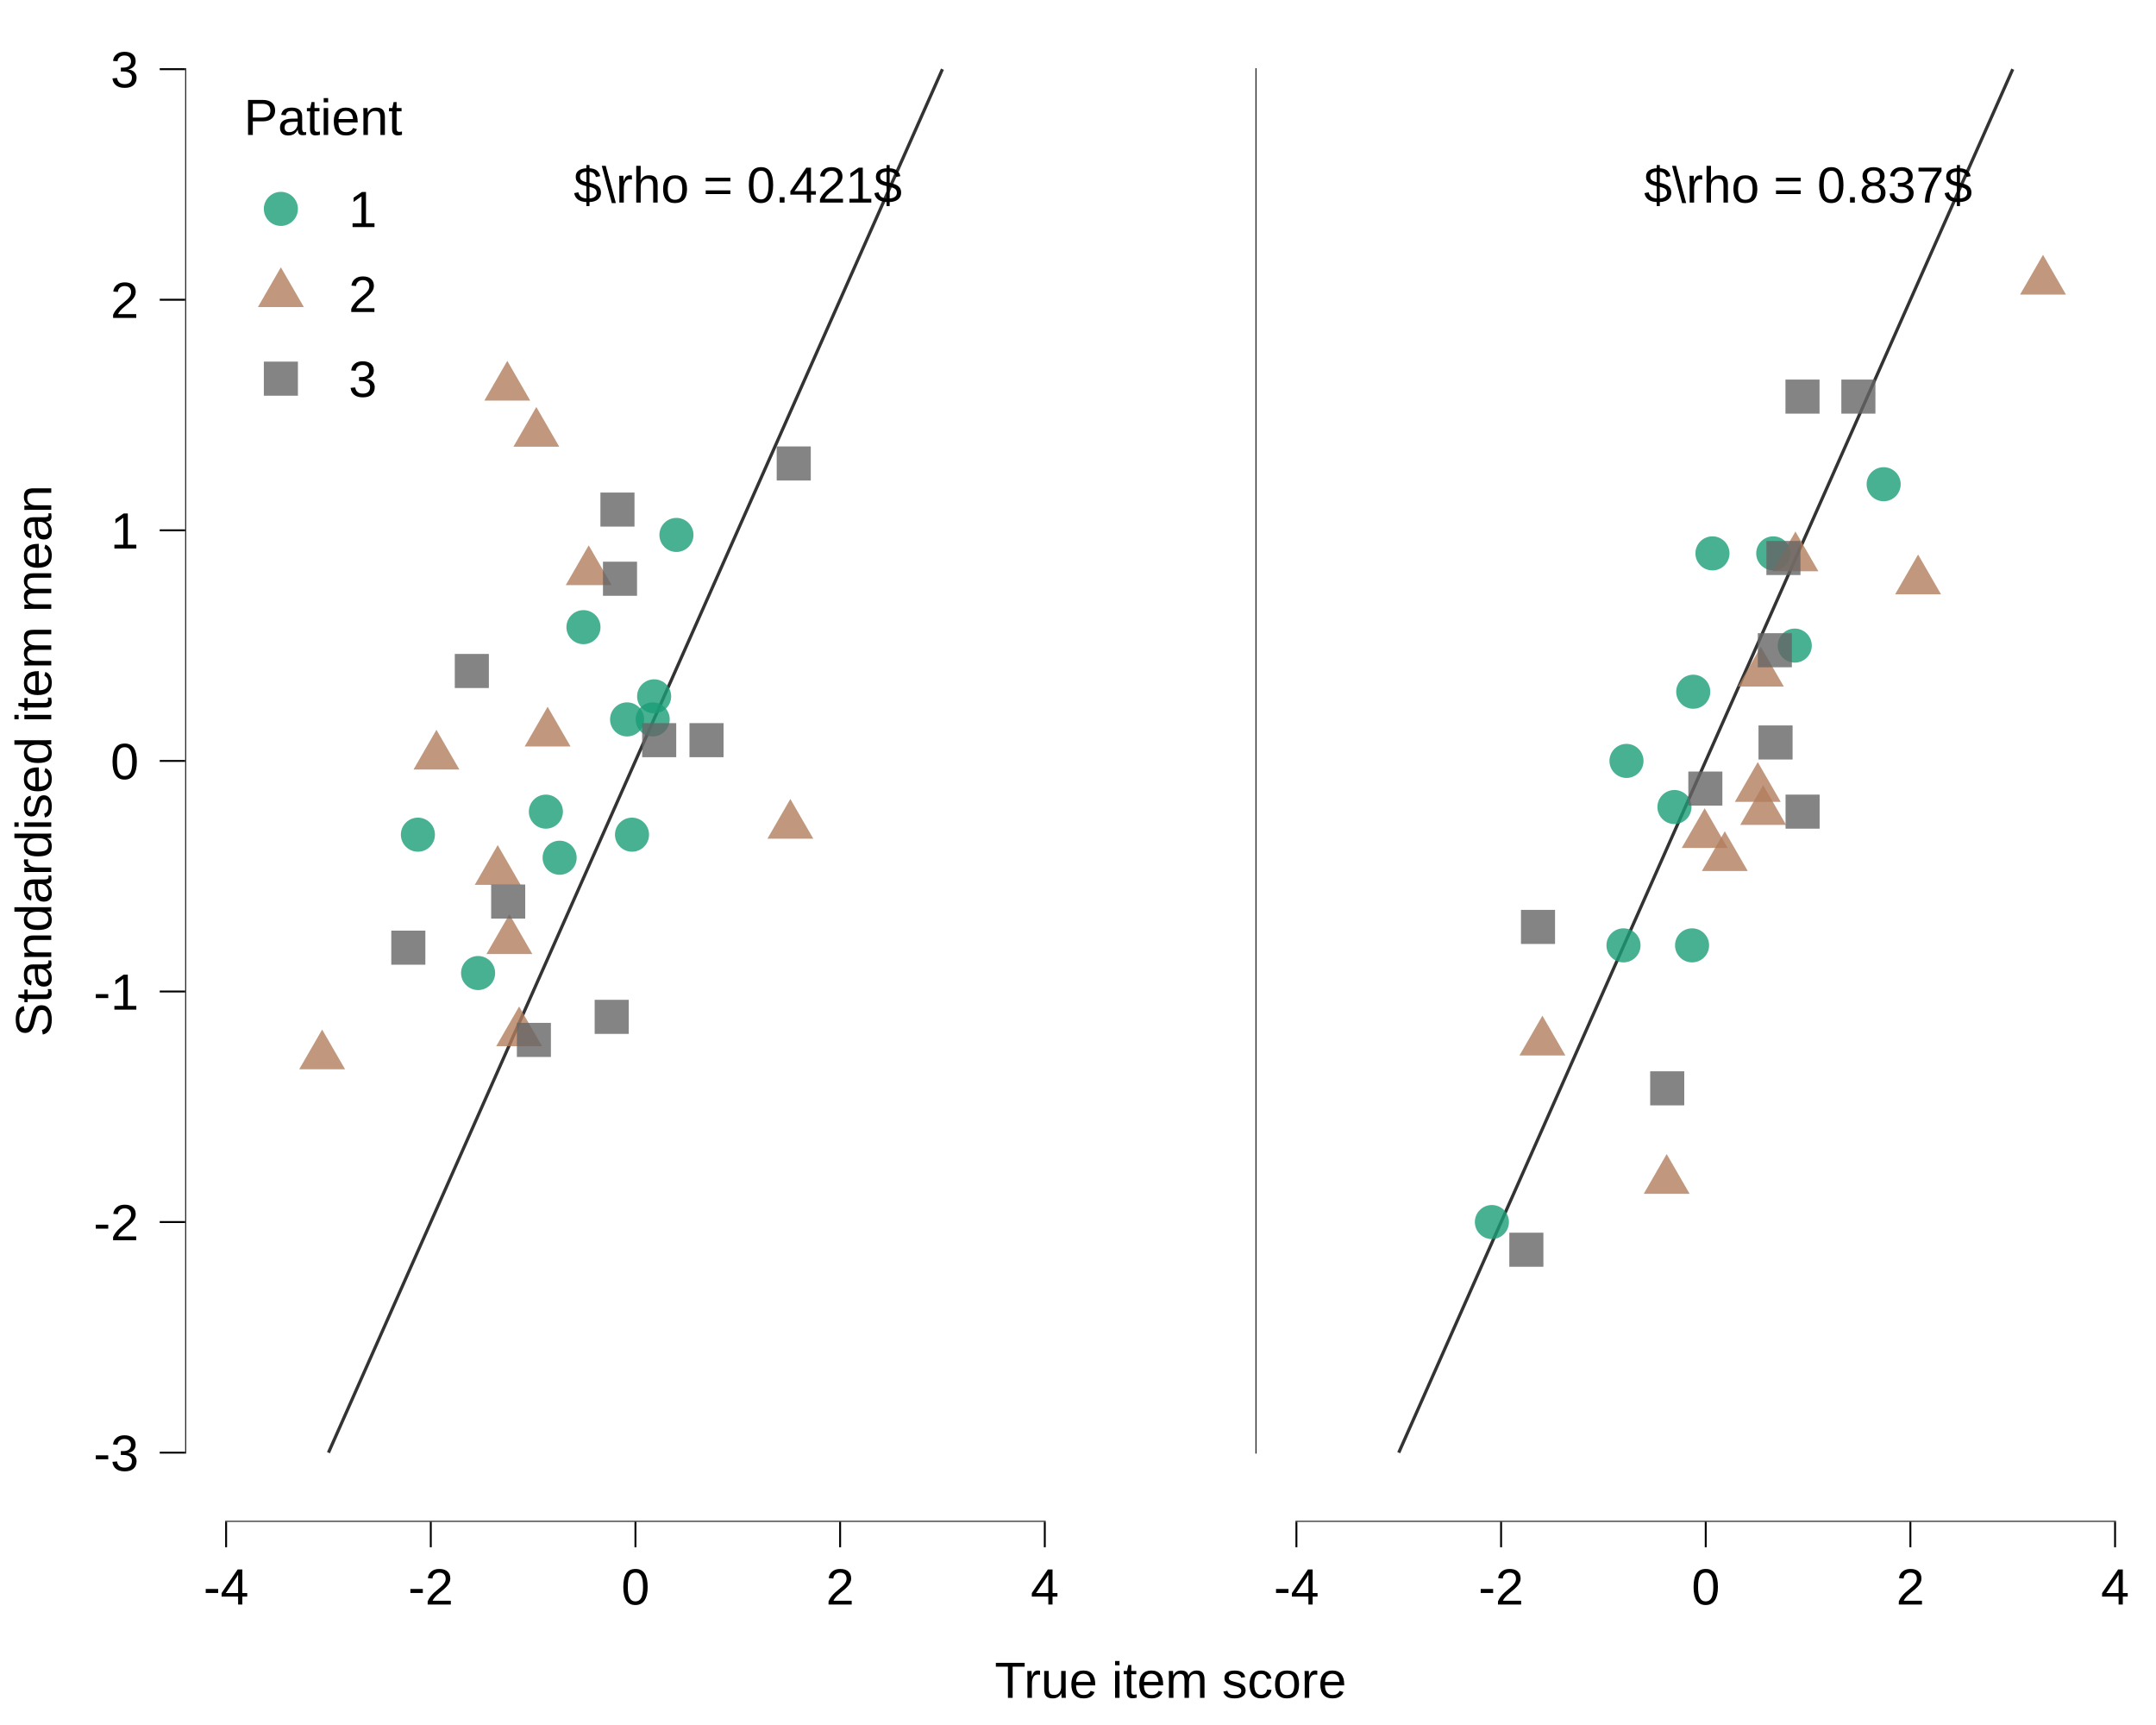
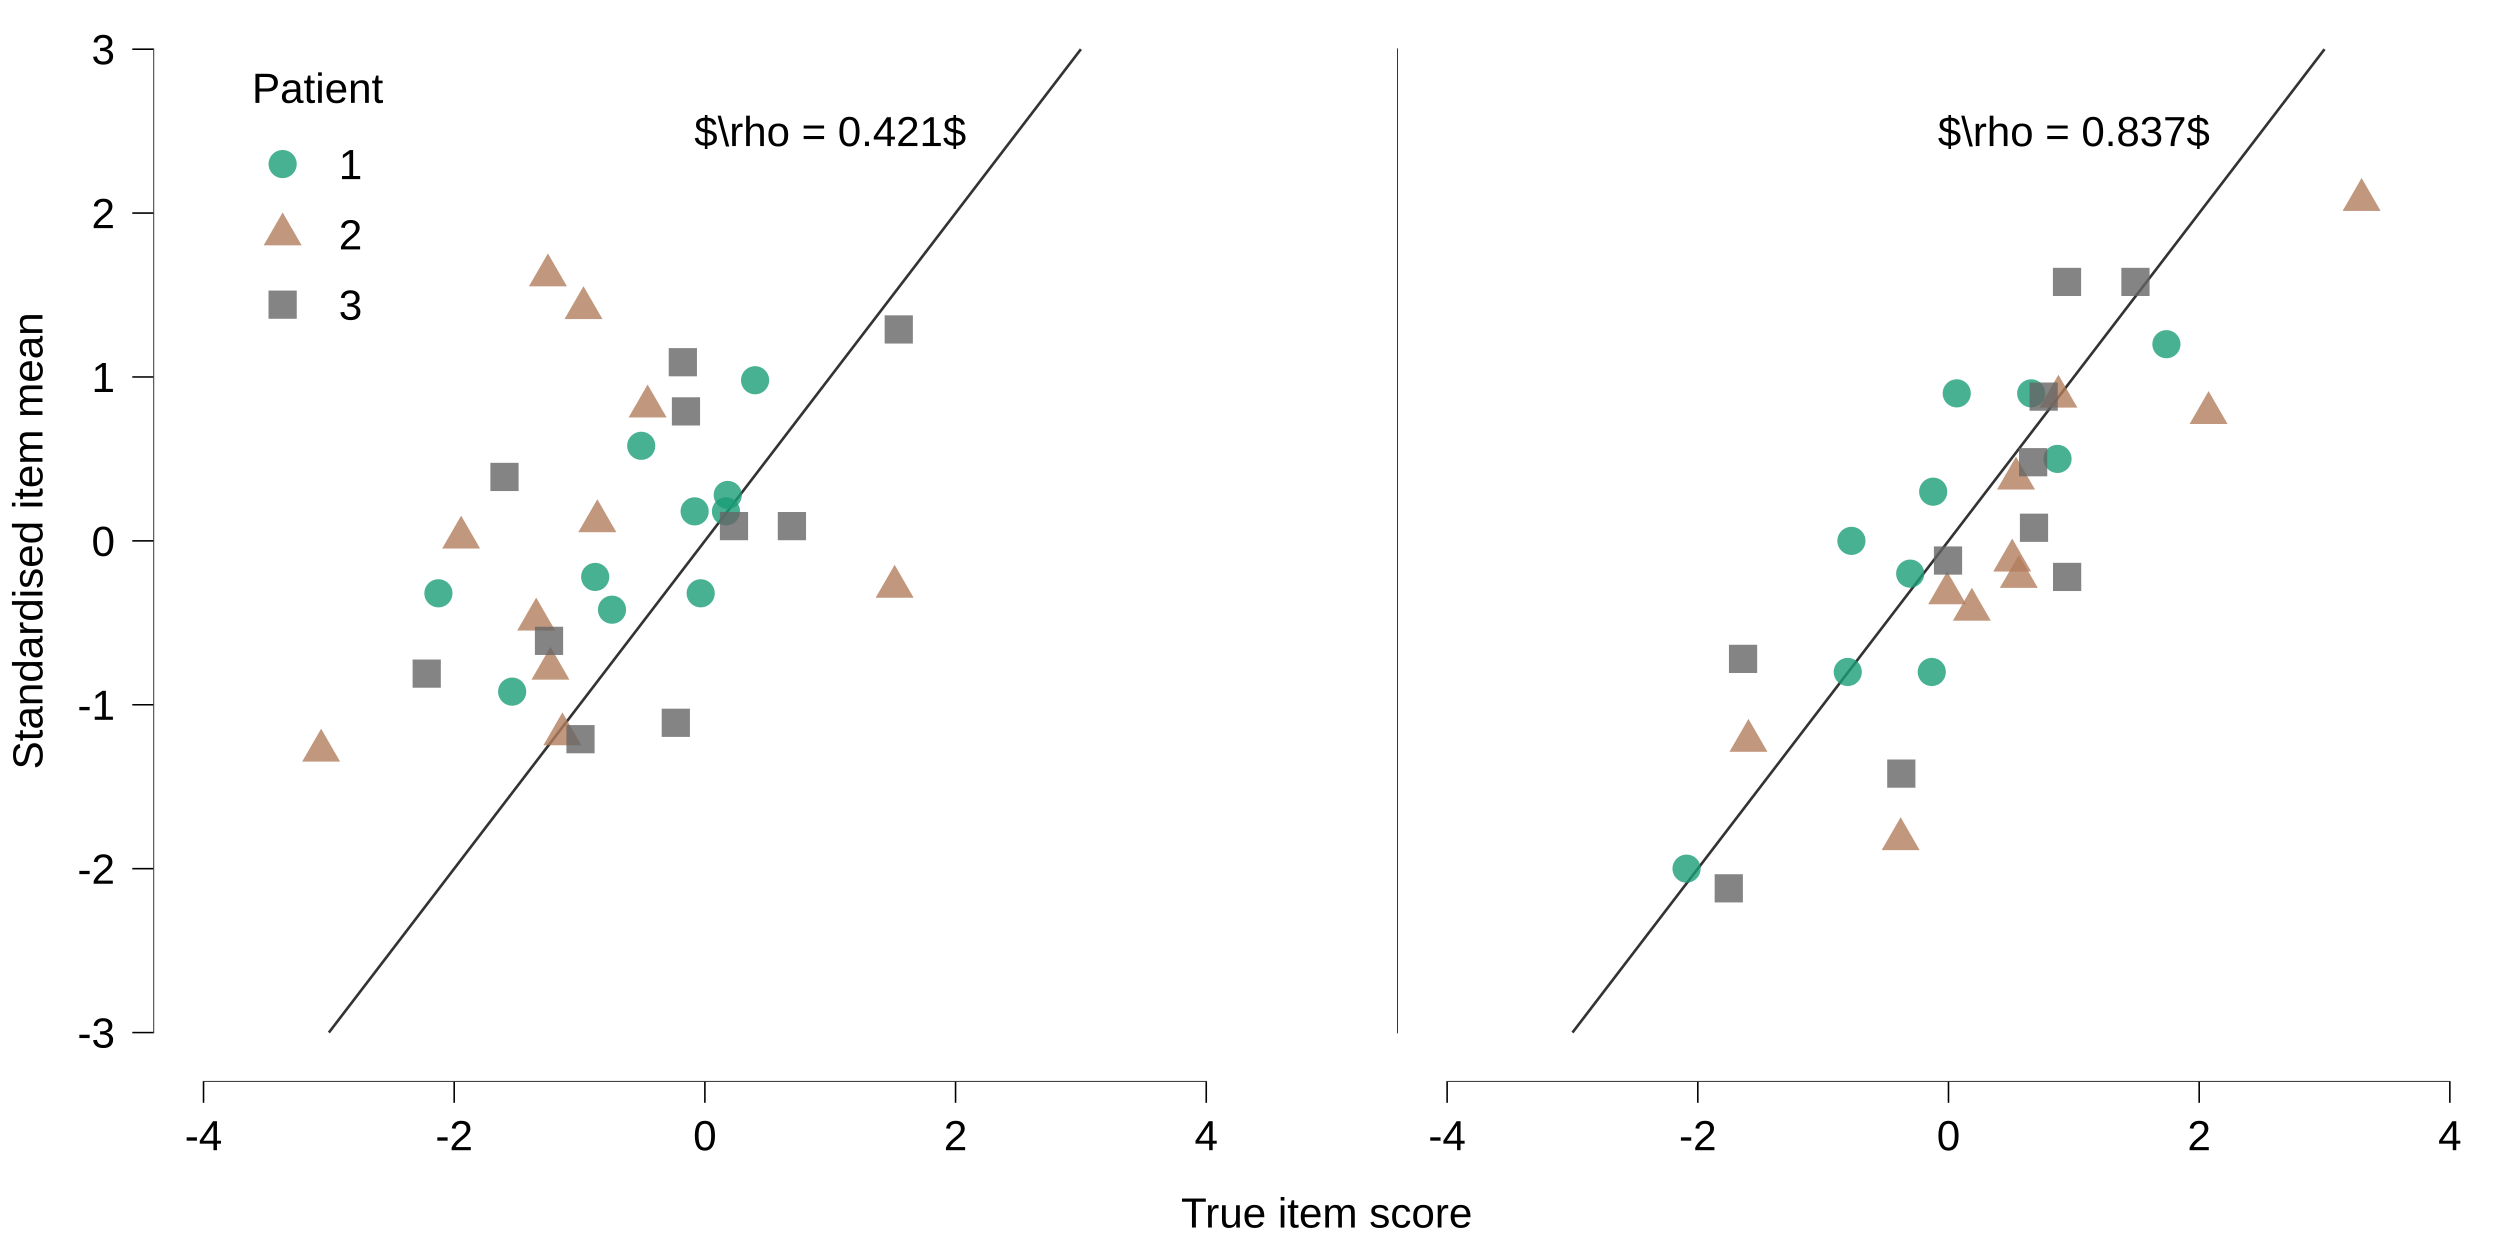
- <svg xmlns="http://www.w3.org/2000/svg" class="svglite" width="720.00pt" height="576.00pt" viewBox="0 0 720.00 576.00">
+ <svg xmlns="http://www.w3.org/2000/svg" class="svglite" width="1008.00pt" height="504.00pt" viewBox="0 0 1008.00 504.00">
  <defs>
    <style type="text/css">
    .svglite line, .svglite polyline, .svglite polygon, .svglite path, .svglite rect, .svglite circle {
      fill: none;
      stroke: #000000;
      stroke-linecap: round;
      stroke-linejoin: round;
      stroke-miterlimit: 10.00;
    }
    .svglite text {
      white-space: pre;
    }
  </style>
  </defs>
  <rect width="100%" height="100%" style="stroke: none; fill: #FFFFFF;" />
  <defs>
-     <clipPath id="cpMC4wMHw3MjAuMDB8MC4wMHw1NzYuMDA=">
-       <rect x="0.00" y="0.00" width="720.00" height="576.00" />
+     <clipPath id="cpMC4wMHwxMDA4LjAwfDAuMDB8NTA0LjAw">
+       <rect x="0.00" y="0.00" width="1008.00" height="504.00" />
    </clipPath>
  </defs>
-   <g clip-path="url(#cpMC4wMHw3MjAuMDB8MC4wMHw1NzYuMDA=)">
-     <rect x="-0" y="0.00" width="720.00" height="576.00" style="stroke-width: 10.67; stroke: none;" />
+   <g clip-path="url(#cpMC4wMHwxMDA4LjAwfDAuMDB8NTA0LjAw)">
+     <rect x="0.00" y="0.00" width="1008.00" height="504.00" style="stroke-width: 10.67; stroke: none;" />
  </g>
  <defs>
-     <clipPath id="cpNjEuODR8MzYyLjU3fDAuMDB8NTA4LjE1">
-       <rect x="61.84" y="0.00" width="300.73" height="508.15" />
+     <clipPath id="cpNjEuODR8NTA2LjU3fDAuMDB8NDM2LjE1">
+       <rect x="61.84" y="0.00" width="444.73" height="436.15" />
    </clipPath>
  </defs>
-   <g clip-path="url(#cpNjEuODR8MzYyLjU3fDAuMDB8NTA4LjE1)">
-     <rect x="61.84" y="0.00" width="300.73" height="508.15" style="stroke-width: 10.67; stroke: none;" />
-     <line x1="109.69" y1="485.06" x2="314.73" y2="23.10" style="stroke-width: 1.07; stroke: #333333; stroke-linecap: butt;" />
-     <circle cx="159.66" cy="324.91" r="5.69" style="stroke-width: 0.71; stroke: none; fill: #1B9E77; fill-opacity: 0.80;" />
-     <circle cx="217.97" cy="240.22" r="5.69" style="stroke-width: 0.71; stroke: none; fill: #1B9E77; fill-opacity: 0.80;" />
-     <circle cx="209.42" cy="240.22" r="5.69" style="stroke-width: 0.71; stroke: none; fill: #1B9E77; fill-opacity: 0.80;" />
-     <circle cx="194.85" cy="209.42" r="5.69" style="stroke-width: 0.71; stroke: none; fill: #1B9E77; fill-opacity: 0.80;" />
-     <circle cx="182.30" cy="271.02" r="5.69" style="stroke-width: 0.71; stroke: none; fill: #1B9E77; fill-opacity: 0.80;" />
-     <circle cx="225.90" cy="178.62" r="5.69" style="stroke-width: 0.71; stroke: none; fill: #1B9E77; fill-opacity: 0.80;" />
-     <circle cx="211.06" cy="278.71" r="5.69" style="stroke-width: 0.71; stroke: none; fill: #1B9E77; fill-opacity: 0.80;" />
-     <circle cx="218.45" cy="232.52" r="5.69" style="stroke-width: 0.71; stroke: none; fill: #1B9E77; fill-opacity: 0.80;" />
-     <circle cx="139.56" cy="278.71" r="5.69" style="stroke-width: 0.71; stroke: none; fill: #1B9E77; fill-opacity: 0.80;" />
-     <circle cx="186.89" cy="286.41" r="5.69" style="stroke-width: 0.71; stroke: none; fill: #1B9E77; fill-opacity: 0.80;" />
-     <polygon points="173.36,336.08 181.02,349.35 165.70,349.35 " style="stroke-width: 0.71; stroke: none; fill: #B27D5D; fill-opacity: 0.80;" />
-     <polygon points="263.94,266.79 271.61,280.06 256.28,280.06 " style="stroke-width: 0.71; stroke: none; fill: #B27D5D; fill-opacity: 0.80;" />
-     <polygon points="196.60,182.10 204.26,195.37 188.94,195.37 " style="stroke-width: 0.71; stroke: none; fill: #B27D5D; fill-opacity: 0.80;" />
-     <polygon points="179.11,135.90 186.77,149.17 171.45,149.17 " style="stroke-width: 0.71; stroke: none; fill: #B27D5D; fill-opacity: 0.80;" />
-     <polygon points="166.21,282.19 173.87,295.46 158.55,295.46 " style="stroke-width: 0.71; stroke: none; fill: #B27D5D; fill-opacity: 0.80;" />
-     <polygon points="169.41,120.50 177.07,133.77 161.75,133.77 " style="stroke-width: 0.71; stroke: none; fill: #B27D5D; fill-opacity: 0.80;" />
-     <polygon points="107.58,343.78 115.24,357.05 99.92,357.05 " style="stroke-width: 0.71; stroke: none; fill: #B27D5D; fill-opacity: 0.80;" />
-     <polygon points="145.75,243.69 153.41,256.96 138.09,256.96 " style="stroke-width: 0.71; stroke: none; fill: #B27D5D; fill-opacity: 0.80;" />
-     <polygon points="170.11,305.28 177.77,318.56 162.45,318.56 " style="stroke-width: 0.71; stroke: none; fill: #B27D5D; fill-opacity: 0.80;" />
-     <polygon points="182.88,235.99 190.54,249.26 175.22,249.26 " style="stroke-width: 0.71; stroke: none; fill: #B27D5D; fill-opacity: 0.80;" />
-     <polygon points="230.25,252.84 241.63,252.84 241.63,241.46 230.25,241.46 " style="stroke-width: 0.71; stroke: none; fill: #666666; fill-opacity: 0.80;" />
-     <polygon points="164.02,306.73 175.40,306.73 175.40,295.35 164.02,295.35 " style="stroke-width: 0.71; stroke: none; fill: #666666; fill-opacity: 0.80;" />
-     <polygon points="201.36,198.94 212.74,198.94 212.74,187.56 201.36,187.56 " style="stroke-width: 0.71; stroke: none; fill: #666666; fill-opacity: 0.80;" />
-     <polygon points="172.61,352.93 183.98,352.93 183.98,341.55 172.61,341.55 " style="stroke-width: 0.71; stroke: none; fill: #666666; fill-opacity: 0.80;" />
-     <polygon points="130.67,322.13 142.05,322.13 142.05,310.75 130.67,310.75 " style="stroke-width: 0.71; stroke: none; fill: #666666; fill-opacity: 0.80;" />
-     <polygon points="200.51,175.84 211.89,175.84 211.89,164.47 200.51,164.47 " style="stroke-width: 0.71; stroke: none; fill: #666666; fill-opacity: 0.80;" />
-     <polygon points="198.59,345.23 209.97,345.23 209.97,333.85 198.59,333.85 " style="stroke-width: 0.71; stroke: none; fill: #666666; fill-opacity: 0.80;" />
-     <polygon points="214.45,252.84 225.83,252.84 225.83,241.46 214.45,241.46 " style="stroke-width: 0.71; stroke: none; fill: #666666; fill-opacity: 0.80;" />
-     <polygon points="151.88,229.74 163.26,229.74 163.26,218.36 151.88,218.36 " style="stroke-width: 0.71; stroke: none; fill: #666666; fill-opacity: 0.80;" />
-     <polygon points="259.38,160.45 270.76,160.45 270.76,149.07 259.38,149.07 " style="stroke-width: 0.71; stroke: none; fill: #666666; fill-opacity: 0.80;" />
-     <text x="246.38" y="67.64" text-anchor="middle" style="font-size: 16.93px; font-family: &quot;Liberation Sans&quot;;" textLength="115.05px" lengthAdjust="spacingAndGlyphs">$\rho = 0.421$</text>
-     <line x1="75.19" y1="508.15" x2="349.22" y2="508.15" style="stroke-width: 0.64; stroke-linecap: butt;" />
-     <line x1="61.84" y1="485.37" x2="61.84" y2="22.78" style="stroke-width: 0.64; stroke-linecap: butt;" />
-     <rect x="61.84" y="0.00" width="300.73" height="508.15" style="stroke-width: 0.00; stroke: none;" />
+   <g clip-path="url(#cpNjEuODR8NTA2LjU3fDAuMDB8NDM2LjE1)">
+     <rect x="61.84" y="-0" width="444.73" height="436.15" style="stroke-width: 10.67; stroke: none;" />
+     <line x1="132.60" y1="416.33" x2="435.82" y2="19.83" style="stroke-width: 1.07; stroke: #333333; stroke-linecap: butt;" />
+     <circle cx="206.50" cy="278.87" r="5.69" style="stroke-width: 0.71; stroke: none; fill: #1B9E77; fill-opacity: 0.80;" />
+     <circle cx="292.72" cy="206.18" r="5.69" style="stroke-width: 0.71; stroke: none; fill: #1B9E77; fill-opacity: 0.80;" />
+     <circle cx="280.08" cy="206.18" r="5.69" style="stroke-width: 0.71; stroke: none; fill: #1B9E77; fill-opacity: 0.80;" />
+     <circle cx="258.54" cy="179.75" r="5.69" style="stroke-width: 0.71; stroke: none; fill: #1B9E77; fill-opacity: 0.80;" />
+     <circle cx="239.98" cy="232.62" r="5.69" style="stroke-width: 0.71; stroke: none; fill: #1B9E77; fill-opacity: 0.80;" />
+     <circle cx="304.45" cy="153.31" r="5.69" style="stroke-width: 0.71; stroke: none; fill: #1B9E77; fill-opacity: 0.80;" />
+     <circle cx="282.52" cy="239.22" r="5.69" style="stroke-width: 0.71; stroke: none; fill: #1B9E77; fill-opacity: 0.80;" />
+     <circle cx="293.43" cy="199.57" r="5.69" style="stroke-width: 0.71; stroke: none; fill: #1B9E77; fill-opacity: 0.80;" />
+     <circle cx="176.77" cy="239.22" r="5.69" style="stroke-width: 0.71; stroke: none; fill: #1B9E77; fill-opacity: 0.80;" />
+     <circle cx="246.76" cy="245.83" r="5.69" style="stroke-width: 0.71; stroke: none; fill: #1B9E77; fill-opacity: 0.80;" />
+     <polygon points="226.76,287.21 234.42,300.48 219.10,300.48 " style="stroke-width: 0.71; stroke: none; fill: #B27D5D; fill-opacity: 0.80;" />
+     <polygon points="360.72,227.73 368.38,241.00 353.05,241.00 " style="stroke-width: 0.71; stroke: none; fill: #B27D5D; fill-opacity: 0.80;" />
+     <polygon points="261.12,155.04 268.78,168.31 253.46,168.31 " style="stroke-width: 0.71; stroke: none; fill: #B27D5D; fill-opacity: 0.80;" />
+     <polygon points="235.26,115.39 242.93,128.66 227.60,128.66 " style="stroke-width: 0.71; stroke: none; fill: #B27D5D; fill-opacity: 0.80;" />
+     <polygon points="216.19,240.95 223.85,254.22 208.53,254.22 " style="stroke-width: 0.71; stroke: none; fill: #B27D5D; fill-opacity: 0.80;" />
+     <polygon points="220.92,102.17 228.58,115.44 213.26,115.44 " style="stroke-width: 0.71; stroke: none; fill: #B27D5D; fill-opacity: 0.80;" />
+     <polygon points="129.48,293.82 137.14,307.09 121.82,307.09 " style="stroke-width: 0.71; stroke: none; fill: #B27D5D; fill-opacity: 0.80;" />
+     <polygon points="185.93,207.91 193.59,221.18 178.27,221.18 " style="stroke-width: 0.71; stroke: none; fill: #B27D5D; fill-opacity: 0.80;" />
+     <polygon points="221.95,260.77 229.61,274.05 214.29,274.05 " style="stroke-width: 0.71; stroke: none; fill: #B27D5D; fill-opacity: 0.80;" />
+     <polygon points="240.84,201.30 248.50,214.57 233.18,214.57 " style="stroke-width: 0.71; stroke: none; fill: #B27D5D; fill-opacity: 0.80;" />
+     <polygon points="313.61,217.82 324.99,217.82 324.99,206.44 313.61,206.44 " style="stroke-width: 0.71; stroke: none; fill: #666666; fill-opacity: 0.80;" />
+     <polygon points="215.67,264.08 227.05,264.08 227.05,252.70 215.67,252.70 " style="stroke-width: 0.71; stroke: none; fill: #666666; fill-opacity: 0.80;" />
+     <polygon points="270.90,171.56 282.27,171.56 282.27,160.18 270.90,160.18 " style="stroke-width: 0.71; stroke: none; fill: #666666; fill-opacity: 0.80;" />
+     <polygon points="228.37,303.73 239.74,303.73 239.74,292.35 228.37,292.35 " style="stroke-width: 0.71; stroke: none; fill: #666666; fill-opacity: 0.80;" />
+     <polygon points="166.36,277.29 177.74,277.29 177.74,265.92 166.36,265.92 " style="stroke-width: 0.71; stroke: none; fill: #666666; fill-opacity: 0.80;" />
+     <polygon points="269.63,151.73 281.01,151.73 281.01,140.36 269.63,140.36 " style="stroke-width: 0.71; stroke: none; fill: #666666; fill-opacity: 0.80;" />
+     <polygon points="266.80,297.12 278.18,297.12 278.18,285.74 266.80,285.74 " style="stroke-width: 0.71; stroke: none; fill: #666666; fill-opacity: 0.80;" />
+     <polygon points="290.25,217.82 301.63,217.82 301.63,206.44 290.25,206.44 " style="stroke-width: 0.71; stroke: none; fill: #666666; fill-opacity: 0.80;" />
+     <polygon points="197.72,197.99 209.10,197.99 209.10,186.61 197.72,186.61 " style="stroke-width: 0.71; stroke: none; fill: #666666; fill-opacity: 0.80;" />
+     <polygon points="356.69,138.52 368.07,138.52 368.07,127.14 356.69,127.14 " style="stroke-width: 0.71; stroke: none; fill: #666666; fill-opacity: 0.80;" />
+     <text x="334.75" y="58.91" text-anchor="middle" style="font-size: 16.93px; font-family: &quot;Liberation Sans&quot;;" textLength="115.05px" lengthAdjust="spacingAndGlyphs">$\rho = 0.421$</text>
+     <line x1="81.74" y1="436.15" x2="486.68" y2="436.15" style="stroke-width: 0.64; stroke-linecap: butt;" />
+     <line x1="61.84" y1="416.65" x2="61.84" y2="19.51" style="stroke-width: 0.64; stroke-linecap: butt;" />
+     <rect x="61.84" y="-0" width="444.73" height="436.15" style="stroke-width: 0.00; stroke: none;" />
  </g>
-   <g clip-path="url(#cpMC4wMHw3MjAuMDB8MC4wMHw1NzYuMDA=)">
+   <g clip-path="url(#cpMC4wMHwxMDA4LjAwfDAuMDB8NTA0LjAw)">
</g>
  <defs>
-     <clipPath id="cpNDE5LjI3fDcyMC4wMHwwLjAwfDUwOC4xNQ==">
-       <rect x="419.27" y="0.00" width="300.73" height="508.15" />
+     <clipPath id="cpNTYzLjI3fDEwMDguMDB8MC4wMHw0MzYuMTU=">
+       <rect x="563.27" y="0.00" width="444.73" height="436.15" />
    </clipPath>
  </defs>
-   <g clip-path="url(#cpNDE5LjI3fDcyMC4wMHwwLjAwfDUwOC4xNQ==)">
-     <rect x="419.27" y="0.00" width="300.73" height="508.15" style="stroke-width: 10.67; stroke: none;" />
-     <line x1="467.11" y1="485.06" x2="672.16" y2="23.10" style="stroke-width: 1.07; stroke: #333333; stroke-linecap: butt;" />
-     <circle cx="559.19" cy="269.48" r="5.69" style="stroke-width: 0.71; stroke: none; fill: #1B9E77; fill-opacity: 0.80;" />
-     <circle cx="543.17" cy="254.08" r="5.69" style="stroke-width: 0.71; stroke: none; fill: #1B9E77; fill-opacity: 0.80;" />
-     <circle cx="565.07" cy="315.67" r="5.69" style="stroke-width: 0.71; stroke: none; fill: #1B9E77; fill-opacity: 0.80;" />
-     <circle cx="629.05" cy="161.69" r="5.69" style="stroke-width: 0.71; stroke: none; fill: #1B9E77; fill-opacity: 0.80;" />
-     <circle cx="599.36" cy="215.58" r="5.69" style="stroke-width: 0.71; stroke: none; fill: #1B9E77; fill-opacity: 0.80;" />
-     <circle cx="542.17" cy="315.67" r="5.69" style="stroke-width: 0.71; stroke: none; fill: #1B9E77; fill-opacity: 0.80;" />
-     <circle cx="592.18" cy="184.78" r="5.69" style="stroke-width: 0.71; stroke: none; fill: #1B9E77; fill-opacity: 0.80;" />
-     <circle cx="571.88" cy="184.78" r="5.69" style="stroke-width: 0.71; stroke: none; fill: #1B9E77; fill-opacity: 0.80;" />
-     <circle cx="498.22" cy="408.06" r="5.69" style="stroke-width: 0.71; stroke: none; fill: #1B9E77; fill-opacity: 0.80;" />
-     <circle cx="565.46" cy="230.98" r="5.69" style="stroke-width: 0.71; stroke: none; fill: #1B9E77; fill-opacity: 0.80;" />
-     <polygon points="599.59,177.48 607.25,190.75 591.93,190.75 " style="stroke-width: 0.71; stroke: none; fill: #B27D5D; fill-opacity: 0.80;" />
-     <polygon points="576.00,277.57 583.66,290.84 568.34,290.84 " style="stroke-width: 0.71; stroke: none; fill: #B27D5D; fill-opacity: 0.80;" />
-     <polygon points="588.04,215.97 595.70,229.24 580.38,229.24 " style="stroke-width: 0.71; stroke: none; fill: #B27D5D; fill-opacity: 0.80;" />
-     <polygon points="588.81,262.17 596.47,275.44 581.15,275.44 " style="stroke-width: 0.71; stroke: none; fill: #B27D5D; fill-opacity: 0.80;" />
-     <polygon points="569.27,269.87 576.93,283.14 561.61,283.14 " style="stroke-width: 0.71; stroke: none; fill: #B27D5D; fill-opacity: 0.80;" />
-     <polygon points="587.01,254.47 594.67,267.74 579.35,267.74 " style="stroke-width: 0.71; stroke: none; fill: #B27D5D; fill-opacity: 0.80;" />
-     <polygon points="515.09,339.16 522.76,352.43 507.43,352.43 " style="stroke-width: 0.71; stroke: none; fill: #B27D5D; fill-opacity: 0.80;" />
-     <polygon points="556.59,385.36 564.25,398.63 548.93,398.63 " style="stroke-width: 0.71; stroke: none; fill: #B27D5D; fill-opacity: 0.80;" />
-     <polygon points="682.27,85.08 689.93,98.36 674.61,98.36 " style="stroke-width: 0.71; stroke: none; fill: #B27D5D; fill-opacity: 0.80;" />
-     <polygon points="640.55,185.17 648.21,198.45 632.88,198.45 " style="stroke-width: 0.71; stroke: none; fill: #B27D5D; fill-opacity: 0.80;" />
-     <polygon points="589.89,192.01 601.27,192.01 601.27,180.63 589.89,180.63 " style="stroke-width: 0.71; stroke: none; fill: #666666; fill-opacity: 0.80;" />
-     <polygon points="596.29,276.70 607.67,276.70 607.67,265.33 596.29,265.33 " style="stroke-width: 0.71; stroke: none; fill: #666666; fill-opacity: 0.80;" />
-     <polygon points="551.08,369.10 562.46,369.10 562.46,357.72 551.08,357.72 " style="stroke-width: 0.71; stroke: none; fill: #666666; fill-opacity: 0.80;" />
-     <polygon points="563.82,269.01 575.19,269.01 575.19,257.63 563.82,257.63 " style="stroke-width: 0.71; stroke: none; fill: #666666; fill-opacity: 0.80;" />
-     <polygon points="507.93,315.20 519.31,315.20 519.31,303.82 507.93,303.82 " style="stroke-width: 0.71; stroke: none; fill: #666666; fill-opacity: 0.80;" />
-     <polygon points="596.26,138.12 607.64,138.12 607.64,126.74 596.26,126.74 " style="stroke-width: 0.71; stroke: none; fill: #666666; fill-opacity: 0.80;" />
-     <polygon points="504.04,422.99 515.42,422.99 515.42,411.61 504.04,411.61 " style="stroke-width: 0.71; stroke: none; fill: #666666; fill-opacity: 0.80;" />
-     <polygon points="614.92,138.12 626.30,138.12 626.30,126.74 614.92,126.74 " style="stroke-width: 0.71; stroke: none; fill: #666666; fill-opacity: 0.80;" />
-     <polygon points="587.02,222.81 598.40,222.81 598.40,211.43 587.02,211.43 " style="stroke-width: 0.71; stroke: none; fill: #666666; fill-opacity: 0.80;" />
-     <polygon points="587.26,253.61 598.64,253.61 598.64,242.23 587.26,242.23 " style="stroke-width: 0.71; stroke: none; fill: #666666; fill-opacity: 0.80;" />
-     <text x="603.81" y="67.64" text-anchor="middle" style="font-size: 16.93px; font-family: &quot;Liberation Sans&quot;;" textLength="115.05px" lengthAdjust="spacingAndGlyphs">$\rho = 0.837$</text>
-     <line x1="432.62" y1="508.15" x2="706.65" y2="508.15" style="stroke-width: 0.64; stroke-linecap: butt;" />
-     <line x1="419.27" y1="485.37" x2="419.27" y2="22.78" style="stroke-width: 0.64; stroke-linecap: butt;" />
-     <rect x="419.27" y="0.00" width="300.73" height="508.15" style="stroke-width: 0.00; stroke: none;" />
+   <g clip-path="url(#cpNTYzLjI3fDEwMDguMDB8MC4wMHw0MzYuMTU=)">
+     <rect x="563.27" y="-0" width="444.73" height="436.15" style="stroke-width: 10.67; stroke: none;" />
+     <line x1="634.02" y1="416.33" x2="937.25" y2="19.83" style="stroke-width: 1.07; stroke: #333333; stroke-linecap: butt;" />
+     <circle cx="770.19" cy="231.29" r="5.69" style="stroke-width: 0.71; stroke: none; fill: #1B9E77; fill-opacity: 0.80;" />
+     <circle cx="746.49" cy="218.08" r="5.69" style="stroke-width: 0.71; stroke: none; fill: #1B9E77; fill-opacity: 0.80;" />
+     <circle cx="778.89" cy="270.94" r="5.69" style="stroke-width: 0.71; stroke: none; fill: #1B9E77; fill-opacity: 0.80;" />
+     <circle cx="873.50" cy="138.78" r="5.69" style="stroke-width: 0.71; stroke: none; fill: #1B9E77; fill-opacity: 0.80;" />
+     <circle cx="829.59" cy="185.03" r="5.69" style="stroke-width: 0.71; stroke: none; fill: #1B9E77; fill-opacity: 0.80;" />
+     <circle cx="745.02" cy="270.94" r="5.69" style="stroke-width: 0.71; stroke: none; fill: #1B9E77; fill-opacity: 0.80;" />
+     <circle cx="818.98" cy="158.60" r="5.69" style="stroke-width: 0.71; stroke: none; fill: #1B9E77; fill-opacity: 0.80;" />
+     <circle cx="788.96" cy="158.60" r="5.69" style="stroke-width: 0.71; stroke: none; fill: #1B9E77; fill-opacity: 0.80;" />
+     <circle cx="680.02" cy="350.24" r="5.69" style="stroke-width: 0.71; stroke: none; fill: #1B9E77; fill-opacity: 0.80;" />
+     <circle cx="779.46" cy="198.25" r="5.69" style="stroke-width: 0.71; stroke: none; fill: #1B9E77; fill-opacity: 0.80;" />
+     <polygon points="829.94,151.08 837.60,164.35 822.27,164.35 " style="stroke-width: 0.71; stroke: none; fill: #B27D5D; fill-opacity: 0.80;" />
+     <polygon points="795.05,236.98 802.71,250.26 787.39,250.26 " style="stroke-width: 0.71; stroke: none; fill: #B27D5D; fill-opacity: 0.80;" />
+     <polygon points="812.86,184.12 820.52,197.39 805.19,197.39 " style="stroke-width: 0.71; stroke: none; fill: #B27D5D; fill-opacity: 0.80;" />
+     <polygon points="813.99,223.77 821.65,237.04 806.33,237.04 " style="stroke-width: 0.71; stroke: none; fill: #B27D5D; fill-opacity: 0.80;" />
+     <polygon points="785.10,230.38 792.76,243.65 777.43,243.65 " style="stroke-width: 0.71; stroke: none; fill: #B27D5D; fill-opacity: 0.80;" />
+     <polygon points="811.33,217.16 818.99,230.43 803.67,230.43 " style="stroke-width: 0.71; stroke: none; fill: #B27D5D; fill-opacity: 0.80;" />
+     <polygon points="704.98,289.85 712.64,303.12 697.32,303.12 " style="stroke-width: 0.71; stroke: none; fill: #B27D5D; fill-opacity: 0.80;" />
+     <polygon points="766.34,329.50 774.00,342.77 758.68,342.77 " style="stroke-width: 0.71; stroke: none; fill: #B27D5D; fill-opacity: 0.80;" />
+     <polygon points="952.20,71.77 959.87,85.05 944.54,85.05 " style="stroke-width: 0.71; stroke: none; fill: #B27D5D; fill-opacity: 0.80;" />
+     <polygon points="890.50,157.68 898.16,170.96 882.84,170.96 " style="stroke-width: 0.71; stroke: none; fill: #B27D5D; fill-opacity: 0.80;" />
+     <polygon points="818.31,165.61 829.69,165.61 829.69,154.23 818.31,154.23 " style="stroke-width: 0.71; stroke: none; fill: #666666; fill-opacity: 0.80;" />
+     <polygon points="827.77,238.30 839.15,238.30 839.15,226.93 827.77,226.93 " style="stroke-width: 0.71; stroke: none; fill: #666666; fill-opacity: 0.80;" />
+     <polygon points="760.92,317.61 772.29,317.61 772.29,306.23 760.92,306.23 " style="stroke-width: 0.71; stroke: none; fill: #666666; fill-opacity: 0.80;" />
+     <polygon points="779.75,231.70 791.13,231.70 791.13,220.32 779.75,220.32 " style="stroke-width: 0.71; stroke: none; fill: #666666; fill-opacity: 0.80;" />
+     <polygon points="697.11,271.35 708.49,271.35 708.49,259.97 697.11,259.97 " style="stroke-width: 0.71; stroke: none; fill: #666666; fill-opacity: 0.80;" />
+     <polygon points="827.73,119.35 839.11,119.35 839.11,107.98 827.73,107.98 " style="stroke-width: 0.71; stroke: none; fill: #666666; fill-opacity: 0.80;" />
+     <polygon points="691.35,363.86 702.73,363.86 702.73,352.49 691.35,352.49 " style="stroke-width: 0.71; stroke: none; fill: #666666; fill-opacity: 0.80;" />
+     <polygon points="855.33,119.35 866.71,119.35 866.71,107.98 855.33,107.98 " style="stroke-width: 0.71; stroke: none; fill: #666666; fill-opacity: 0.80;" />
+     <polygon points="814.07,192.05 825.45,192.05 825.45,180.67 814.07,180.67 " style="stroke-width: 0.71; stroke: none; fill: #666666; fill-opacity: 0.80;" />
+     <polygon points="814.42,218.48 825.80,218.48 825.80,207.10 814.42,207.10 " style="stroke-width: 0.71; stroke: none; fill: #666666; fill-opacity: 0.80;" />
+     <text x="836.17" y="58.91" text-anchor="middle" style="font-size: 16.93px; font-family: &quot;Liberation Sans&quot;;" textLength="115.05px" lengthAdjust="spacingAndGlyphs">$\rho = 0.837$</text>
+     <line x1="583.16" y1="436.15" x2="988.10" y2="436.15" style="stroke-width: 0.64; stroke-linecap: butt;" />
+     <line x1="563.27" y1="416.65" x2="563.27" y2="19.51" style="stroke-width: 0.64; stroke-linecap: butt;" />
+     <rect x="563.27" y="-0" width="444.73" height="436.15" style="stroke-width: 0.00; stroke: none;" />
  </g>
-   <g clip-path="url(#cpMC4wMHw3MjAuMDB8MC4wMHw1NzYuMDA=)">
+   <g clip-path="url(#cpMC4wMHwxMDA4LjAwfDAuMDB8NTA0LjAw)">
</g>
  <defs>
-     <clipPath id="cpNjEuODR8MzYyLjU3fDAuMDB8MC4wMA==">
-       <rect x="61.84" y="0.00" width="300.73" height="0.00" />
+     <clipPath id="cpNjEuODR8NTA2LjU3fDAuMDB8MC4wMA==">
+       <rect x="61.84" y="0.00" width="444.73" height="0.00" />
    </clipPath>
  </defs>
-   <g clip-path="url(#cpNjEuODR8MzYyLjU3fDAuMDB8MC4wMA==)">
+   <g clip-path="url(#cpNjEuODR8NTA2LjU3fDAuMDB8MC4wMA==)">
</g>
-   <g clip-path="url(#cpMC4wMHw3MjAuMDB8MC4wMHw1NzYuMDA=)">
+   <g clip-path="url(#cpMC4wMHwxMDA4LjAwfDAuMDB8NTA0LjAw)">
</g>
  <defs>
-     <clipPath id="cpNDE5LjI3fDcyMC4wMHwwLjAwfDAuMDA=">
-       <rect x="419.27" y="0.00" width="300.73" height="0.00" />
+     <clipPath id="cpNTYzLjI3fDEwMDguMDB8MC4wMHwwLjAw">
+       <rect x="563.27" y="0.00" width="444.73" height="0.00" />
    </clipPath>
  </defs>
-   <g clip-path="url(#cpNDE5LjI3fDcyMC4wMHwwLjAwfDAuMDA=)">
+   <g clip-path="url(#cpNTYzLjI3fDEwMDguMDB8MC4wMHwwLjAw)">
</g>
-   <g clip-path="url(#cpMC4wMHw3MjAuMDB8MC4wMHw1NzYuMDA=)">
-     <polyline points="61.84,508.15 362.57,508.15 " style="stroke-width: 0.00; stroke: none; stroke-linecap: butt;" />
-     <polyline points="75.51,516.66 75.51,508.15 " style="stroke-width: 0.64; stroke-linecap: butt;" />
-     <polyline points="143.86,516.66 143.86,508.15 " style="stroke-width: 0.64; stroke-linecap: butt;" />
-     <polyline points="212.21,516.66 212.21,508.15 " style="stroke-width: 0.64; stroke-linecap: butt;" />
-     <polyline points="280.56,516.66 280.56,508.15 " style="stroke-width: 0.64; stroke-linecap: butt;" />
-     <polyline points="348.91,516.66 348.91,508.15 " style="stroke-width: 0.64; stroke-linecap: butt;" />
-     <text x="75.51" y="535.77" text-anchor="middle" style="font-size: 17.00px; font-family: &quot;Liberation Sans&quot;;" textLength="15.20px" lengthAdjust="spacingAndGlyphs">-4</text>
-     <text x="143.86" y="535.77" text-anchor="middle" style="font-size: 17.00px; font-family: &quot;Liberation Sans&quot;;" textLength="15.20px" lengthAdjust="spacingAndGlyphs">-2</text>
-     <text x="212.21" y="535.77" text-anchor="middle" style="font-size: 17.00px; font-family: &quot;Liberation Sans&quot;;" textLength="9.73px" lengthAdjust="spacingAndGlyphs">0</text>
-     <text x="280.56" y="535.77" text-anchor="middle" style="font-size: 17.00px; font-family: &quot;Liberation Sans&quot;;" textLength="9.73px" lengthAdjust="spacingAndGlyphs">2</text>
-     <text x="348.91" y="535.77" text-anchor="middle" style="font-size: 17.00px; font-family: &quot;Liberation Sans&quot;;" textLength="9.73px" lengthAdjust="spacingAndGlyphs">4</text>
-     <polyline points="419.27,508.15 720.00,508.15 " style="stroke-width: 0.00; stroke: none; stroke-linecap: butt;" />
-     <polyline points="432.94,516.66 432.94,508.15 " style="stroke-width: 0.64; stroke-linecap: butt;" />
-     <polyline points="501.29,516.66 501.29,508.15 " style="stroke-width: 0.64; stroke-linecap: butt;" />
-     <polyline points="569.63,516.66 569.63,508.15 " style="stroke-width: 0.64; stroke-linecap: butt;" />
-     <polyline points="637.98,516.66 637.98,508.15 " style="stroke-width: 0.64; stroke-linecap: butt;" />
-     <polyline points="706.33,516.66 706.33,508.15 " style="stroke-width: 0.64; stroke-linecap: butt;" />
-     <text x="432.94" y="535.77" text-anchor="middle" style="font-size: 17.00px; font-family: &quot;Liberation Sans&quot;;" textLength="15.20px" lengthAdjust="spacingAndGlyphs">-4</text>
-     <text x="501.29" y="535.77" text-anchor="middle" style="font-size: 17.00px; font-family: &quot;Liberation Sans&quot;;" textLength="15.20px" lengthAdjust="spacingAndGlyphs">-2</text>
-     <text x="569.63" y="535.77" text-anchor="middle" style="font-size: 17.00px; font-family: &quot;Liberation Sans&quot;;" textLength="9.73px" lengthAdjust="spacingAndGlyphs">0</text>
-     <text x="637.98" y="535.77" text-anchor="middle" style="font-size: 17.00px; font-family: &quot;Liberation Sans&quot;;" textLength="9.73px" lengthAdjust="spacingAndGlyphs">2</text>
-     <text x="706.33" y="535.77" text-anchor="middle" style="font-size: 17.00px; font-family: &quot;Liberation Sans&quot;;" textLength="9.73px" lengthAdjust="spacingAndGlyphs">4</text>
-     <polyline points="61.84,508.15 61.84,0.00 " style="stroke-width: 0.00; stroke: none; stroke-linecap: butt;" />
-     <text x="46.36" y="491.13" text-anchor="end" style="font-size: 17.00px; font-family: &quot;Liberation Sans&quot;;" textLength="15.20px" lengthAdjust="spacingAndGlyphs">-3</text>
-     <text x="46.36" y="414.13" text-anchor="end" style="font-size: 17.00px; font-family: &quot;Liberation Sans&quot;;" textLength="15.20px" lengthAdjust="spacingAndGlyphs">-2</text>
-     <text x="46.36" y="337.14" text-anchor="end" style="font-size: 17.00px; font-family: &quot;Liberation Sans&quot;;" textLength="15.20px" lengthAdjust="spacingAndGlyphs">-1</text>
-     <text x="46.36" y="260.15" text-anchor="end" style="font-size: 17.00px; font-family: &quot;Liberation Sans&quot;;" textLength="9.73px" lengthAdjust="spacingAndGlyphs">0</text>
-     <text x="46.36" y="183.15" text-anchor="end" style="font-size: 17.00px; font-family: &quot;Liberation Sans&quot;;" textLength="9.73px" lengthAdjust="spacingAndGlyphs">1</text>
-     <text x="46.36" y="106.16" text-anchor="end" style="font-size: 17.00px; font-family: &quot;Liberation Sans&quot;;" textLength="9.73px" lengthAdjust="spacingAndGlyphs">2</text>
-     <text x="46.36" y="29.17" text-anchor="end" style="font-size: 17.00px; font-family: &quot;Liberation Sans&quot;;" textLength="9.73px" lengthAdjust="spacingAndGlyphs">3</text>
-     <polyline points="53.34,485.06 61.84,485.06 " style="stroke-width: 0.64; stroke-linecap: butt;" />
-     <polyline points="53.34,408.06 61.84,408.06 " style="stroke-width: 0.64; stroke-linecap: butt;" />
-     <polyline points="53.34,331.07 61.84,331.07 " style="stroke-width: 0.64; stroke-linecap: butt;" />
-     <polyline points="53.34,254.08 61.84,254.08 " style="stroke-width: 0.64; stroke-linecap: butt;" />
-     <polyline points="53.34,177.08 61.84,177.08 " style="stroke-width: 0.64; stroke-linecap: butt;" />
-     <polyline points="53.34,100.09 61.84,100.09 " style="stroke-width: 0.64; stroke-linecap: butt;" />
-     <polyline points="53.34,23.10 61.84,23.10 " style="stroke-width: 0.64; stroke-linecap: butt;" />
-     <text x="390.92" y="566.94" text-anchor="middle" style="font-size: 17.00px; font-family: &quot;Liberation Sans&quot;;" textLength="124.61px" lengthAdjust="spacingAndGlyphs">True item score</text>
-     <text transform="translate(17.12,254.08) rotate(-90)" text-anchor="middle" style="font-size: 17.00px; font-family: &quot;Liberation Sans&quot;;" textLength="195.93px" lengthAdjust="spacingAndGlyphs">Standardised item mean</text>
-     <rect x="74.15" y="25.41" width="67.53" height="120.69" style="stroke-width: 0.75; stroke: none;" />
-     <rect x="74.15" y="25.41" width="67.53" height="120.69" style="stroke-width: 10.67; stroke: none;" />
-     <text x="107.91" y="45.07" text-anchor="middle" style="font-size: 17.00px; font-family: &quot;Liberation Sans&quot;;" textLength="56.57px" lengthAdjust="spacingAndGlyphs">Patient</text>
-     <rect x="79.63" y="55.58" width="28.35" height="28.35" style="stroke-width: 10.67; stroke: none;" />
-     <circle cx="93.80" cy="69.75" r="5.69" style="stroke-width: 0.71; stroke: none; fill: #1B9E77; fill-opacity: 0.80;" />
-     <rect x="79.63" y="83.92" width="28.35" height="28.35" style="stroke-width: 10.67; stroke: none;" />
-     <polygon points="93.80,89.25 101.46,102.52 86.14,102.52 " style="stroke-width: 0.71; stroke: none; fill: #B27D5D; fill-opacity: 0.80;" />
-     <rect x="79.63" y="112.27" width="28.35" height="28.35" style="stroke-width: 10.67; stroke: none;" />
-     <polygon points="88.11,132.13 99.49,132.13 99.49,120.75 88.11,120.75 " style="stroke-width: 0.71; stroke: none; fill: #666666; fill-opacity: 0.80;" />
-     <text x="116.44" y="75.82" style="font-size: 17.00px; font-family: &quot;Liberation Sans&quot;;" textLength="9.73px" lengthAdjust="spacingAndGlyphs">1</text>
-     <text x="116.44" y="104.17" style="font-size: 17.00px; font-family: &quot;Liberation Sans&quot;;" textLength="9.73px" lengthAdjust="spacingAndGlyphs">2</text>
-     <text x="116.44" y="132.51" style="font-size: 17.00px; font-family: &quot;Liberation Sans&quot;;" textLength="9.73px" lengthAdjust="spacingAndGlyphs">3</text>
+   <g clip-path="url(#cpMC4wMHwxMDA4LjAwfDAuMDB8NTA0LjAw)">
+     <polyline points="61.84,436.15 506.57,436.15 " style="stroke-width: 0.00; stroke: none; stroke-linecap: butt;" />
+     <polyline points="82.06,444.66 82.06,436.15 " style="stroke-width: 0.64; stroke-linecap: butt;" />
+     <polyline points="183.13,444.66 183.13,436.15 " style="stroke-width: 0.64; stroke-linecap: butt;" />
+     <polyline points="284.21,444.66 284.21,436.15 " style="stroke-width: 0.64; stroke-linecap: butt;" />
+     <polyline points="385.28,444.66 385.28,436.15 " style="stroke-width: 0.64; stroke-linecap: butt;" />
+     <polyline points="486.36,444.66 486.36,436.15 " style="stroke-width: 0.64; stroke-linecap: butt;" />
+     <text x="82.06" y="463.77" text-anchor="middle" style="font-size: 17.00px; font-family: &quot;Liberation Sans&quot;;" textLength="15.20px" lengthAdjust="spacingAndGlyphs">-4</text>
+     <text x="183.13" y="463.77" text-anchor="middle" style="font-size: 17.00px; font-family: &quot;Liberation Sans&quot;;" textLength="15.20px" lengthAdjust="spacingAndGlyphs">-2</text>
+     <text x="284.21" y="463.77" text-anchor="middle" style="font-size: 17.00px; font-family: &quot;Liberation Sans&quot;;" textLength="9.73px" lengthAdjust="spacingAndGlyphs">0</text>
+     <text x="385.28" y="463.77" text-anchor="middle" style="font-size: 17.00px; font-family: &quot;Liberation Sans&quot;;" textLength="9.73px" lengthAdjust="spacingAndGlyphs">2</text>
+     <text x="486.36" y="463.77" text-anchor="middle" style="font-size: 17.00px; font-family: &quot;Liberation Sans&quot;;" textLength="9.73px" lengthAdjust="spacingAndGlyphs">4</text>
+     <polyline points="563.27,436.15 1008.00,436.15 " style="stroke-width: 0.00; stroke: none; stroke-linecap: butt;" />
+     <polyline points="583.48,444.66 583.48,436.15 " style="stroke-width: 0.64; stroke-linecap: butt;" />
+     <polyline points="684.56,444.66 684.56,436.15 " style="stroke-width: 0.64; stroke-linecap: butt;" />
+     <polyline points="785.63,444.66 785.63,436.15 " style="stroke-width: 0.64; stroke-linecap: butt;" />
+     <polyline points="886.71,444.66 886.71,436.15 " style="stroke-width: 0.64; stroke-linecap: butt;" />
+     <polyline points="987.78,444.66 987.78,436.15 " style="stroke-width: 0.64; stroke-linecap: butt;" />
+     <text x="583.48" y="463.77" text-anchor="middle" style="font-size: 17.00px; font-family: &quot;Liberation Sans&quot;;" textLength="15.20px" lengthAdjust="spacingAndGlyphs">-4</text>
+     <text x="684.56" y="463.77" text-anchor="middle" style="font-size: 17.00px; font-family: &quot;Liberation Sans&quot;;" textLength="15.20px" lengthAdjust="spacingAndGlyphs">-2</text>
+     <text x="785.63" y="463.77" text-anchor="middle" style="font-size: 17.00px; font-family: &quot;Liberation Sans&quot;;" textLength="9.73px" lengthAdjust="spacingAndGlyphs">0</text>
+     <text x="886.71" y="463.77" text-anchor="middle" style="font-size: 17.00px; font-family: &quot;Liberation Sans&quot;;" textLength="9.73px" lengthAdjust="spacingAndGlyphs">2</text>
+     <text x="987.78" y="463.77" text-anchor="middle" style="font-size: 17.00px; font-family: &quot;Liberation Sans&quot;;" textLength="9.73px" lengthAdjust="spacingAndGlyphs">4</text>
+     <polyline points="61.84,436.15 61.84,0.00 " style="stroke-width: 0.00; stroke: none; stroke-linecap: butt;" />
+     <text x="46.36" y="422.40" text-anchor="end" style="font-size: 17.00px; font-family: &quot;Liberation Sans&quot;;" textLength="15.20px" lengthAdjust="spacingAndGlyphs">-3</text>
+     <text x="46.36" y="356.31" text-anchor="end" style="font-size: 17.00px; font-family: &quot;Liberation Sans&quot;;" textLength="15.20px" lengthAdjust="spacingAndGlyphs">-2</text>
+     <text x="46.36" y="290.23" text-anchor="end" style="font-size: 17.00px; font-family: &quot;Liberation Sans&quot;;" textLength="15.20px" lengthAdjust="spacingAndGlyphs">-1</text>
+     <text x="46.36" y="224.15" text-anchor="end" style="font-size: 17.00px; font-family: &quot;Liberation Sans&quot;;" textLength="9.73px" lengthAdjust="spacingAndGlyphs">0</text>
+     <text x="46.36" y="158.06" text-anchor="end" style="font-size: 17.00px; font-family: &quot;Liberation Sans&quot;;" textLength="9.73px" lengthAdjust="spacingAndGlyphs">1</text>
+     <text x="46.36" y="91.98" text-anchor="end" style="font-size: 17.00px; font-family: &quot;Liberation Sans&quot;;" textLength="9.73px" lengthAdjust="spacingAndGlyphs">2</text>
+     <text x="46.36" y="25.89" text-anchor="end" style="font-size: 17.00px; font-family: &quot;Liberation Sans&quot;;" textLength="9.73px" lengthAdjust="spacingAndGlyphs">3</text>
+     <polyline points="53.34,416.33 61.84,416.33 " style="stroke-width: 0.64; stroke-linecap: butt;" />
+     <polyline points="53.34,350.24 61.84,350.24 " style="stroke-width: 0.64; stroke-linecap: butt;" />
+     <polyline points="53.34,284.16 61.84,284.16 " style="stroke-width: 0.64; stroke-linecap: butt;" />
+     <polyline points="53.34,218.08 61.84,218.08 " style="stroke-width: 0.64; stroke-linecap: butt;" />
+     <polyline points="53.34,151.99 61.84,151.99 " style="stroke-width: 0.64; stroke-linecap: butt;" />
+     <polyline points="53.34,85.91 61.84,85.91 " style="stroke-width: 0.64; stroke-linecap: butt;" />
+     <polyline points="53.34,19.83 61.84,19.83 " style="stroke-width: 0.64; stroke-linecap: butt;" />
+     <text x="534.92" y="494.94" text-anchor="middle" style="font-size: 17.00px; font-family: &quot;Liberation Sans&quot;;" textLength="124.61px" lengthAdjust="spacingAndGlyphs">True item score</text>
+     <text transform="translate(17.12,218.08) rotate(-90)" text-anchor="middle" style="font-size: 17.00px; font-family: &quot;Liberation Sans&quot;;" textLength="195.93px" lengthAdjust="spacingAndGlyphs">Standardised item mean</text>
+     <rect x="94.31" y="21.81" width="67.53" height="120.69" style="stroke-width: 0.75; stroke: none;" />
+     <rect x="94.31" y="21.81" width="67.53" height="120.69" style="stroke-width: 10.67; stroke: none;" />
+     <text x="128.07" y="41.47" text-anchor="middle" style="font-size: 17.00px; font-family: &quot;Liberation Sans&quot;;" textLength="56.57px" lengthAdjust="spacingAndGlyphs">Patient</text>
+     <rect x="99.79" y="51.98" width="28.35" height="28.35" style="stroke-width: 10.67; stroke: none;" />
+     <circle cx="113.96" cy="66.15" r="5.69" style="stroke-width: 0.71; stroke: none; fill: #1B9E77; fill-opacity: 0.80;" />
+     <rect x="99.79" y="80.32" width="28.35" height="28.35" style="stroke-width: 10.67; stroke: none;" />
+     <polygon points="113.96,85.65 121.62,98.92 106.30,98.92 " style="stroke-width: 0.71; stroke: none; fill: #B27D5D; fill-opacity: 0.80;" />
+     <rect x="99.79" y="108.67" width="28.35" height="28.35" style="stroke-width: 10.67; stroke: none;" />
+     <polygon points="108.27,128.53 119.65,128.53 119.65,117.15 108.27,117.15 " style="stroke-width: 0.71; stroke: none; fill: #666666; fill-opacity: 0.80;" />
+     <text x="136.60" y="72.22" style="font-size: 17.00px; font-family: &quot;Liberation Sans&quot;;" textLength="9.73px" lengthAdjust="spacingAndGlyphs">1</text>
+     <text x="136.60" y="100.57" style="font-size: 17.00px; font-family: &quot;Liberation Sans&quot;;" textLength="9.73px" lengthAdjust="spacingAndGlyphs">2</text>
+     <text x="136.60" y="128.91" style="font-size: 17.00px; font-family: &quot;Liberation Sans&quot;;" textLength="9.73px" lengthAdjust="spacingAndGlyphs">3</text>
  </g>
</svg>
